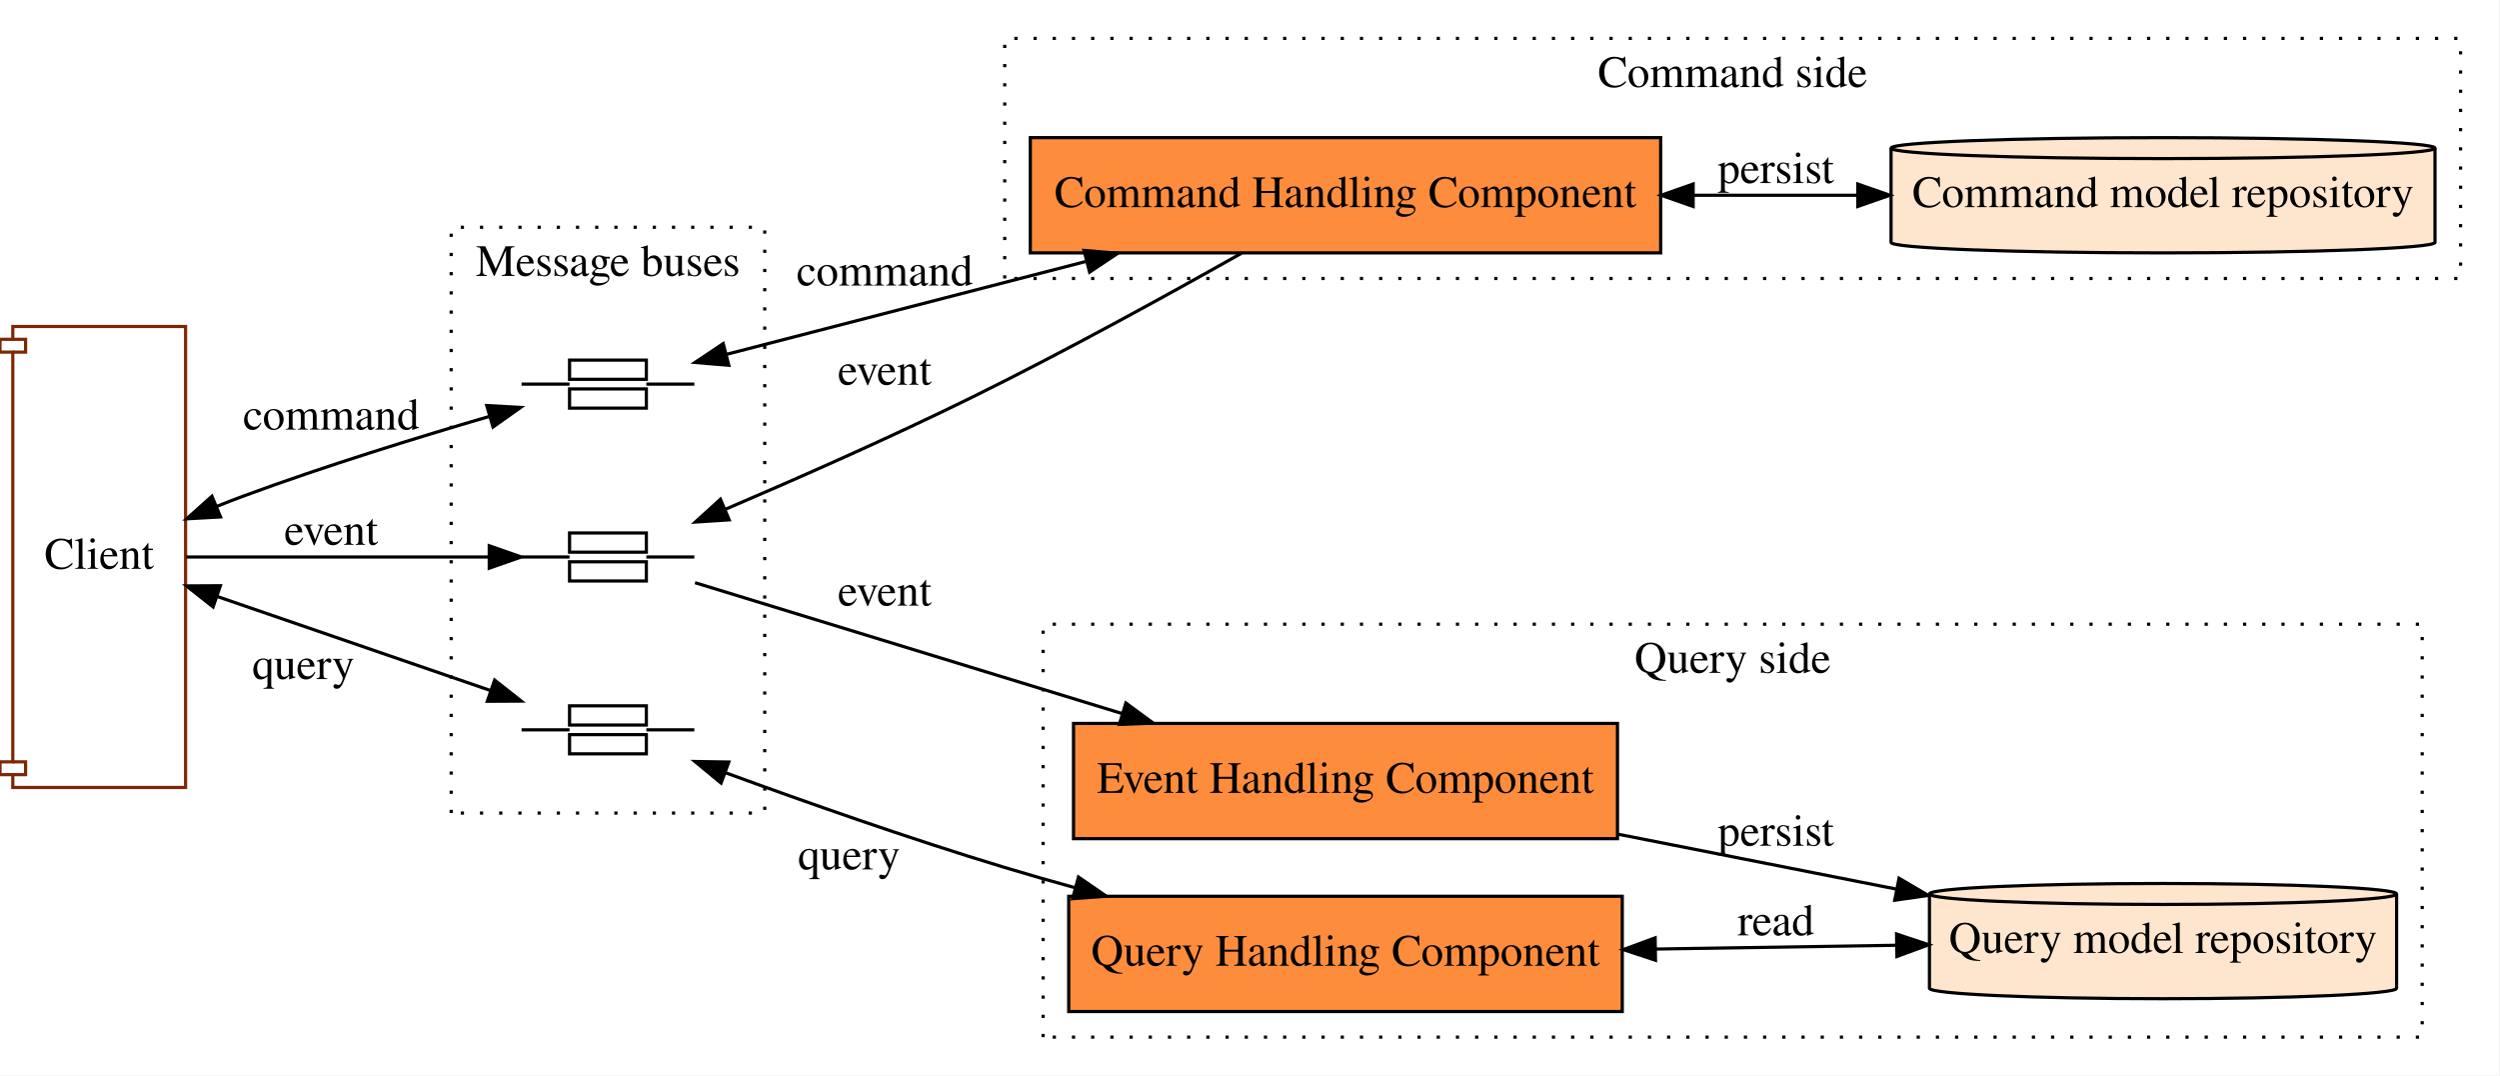
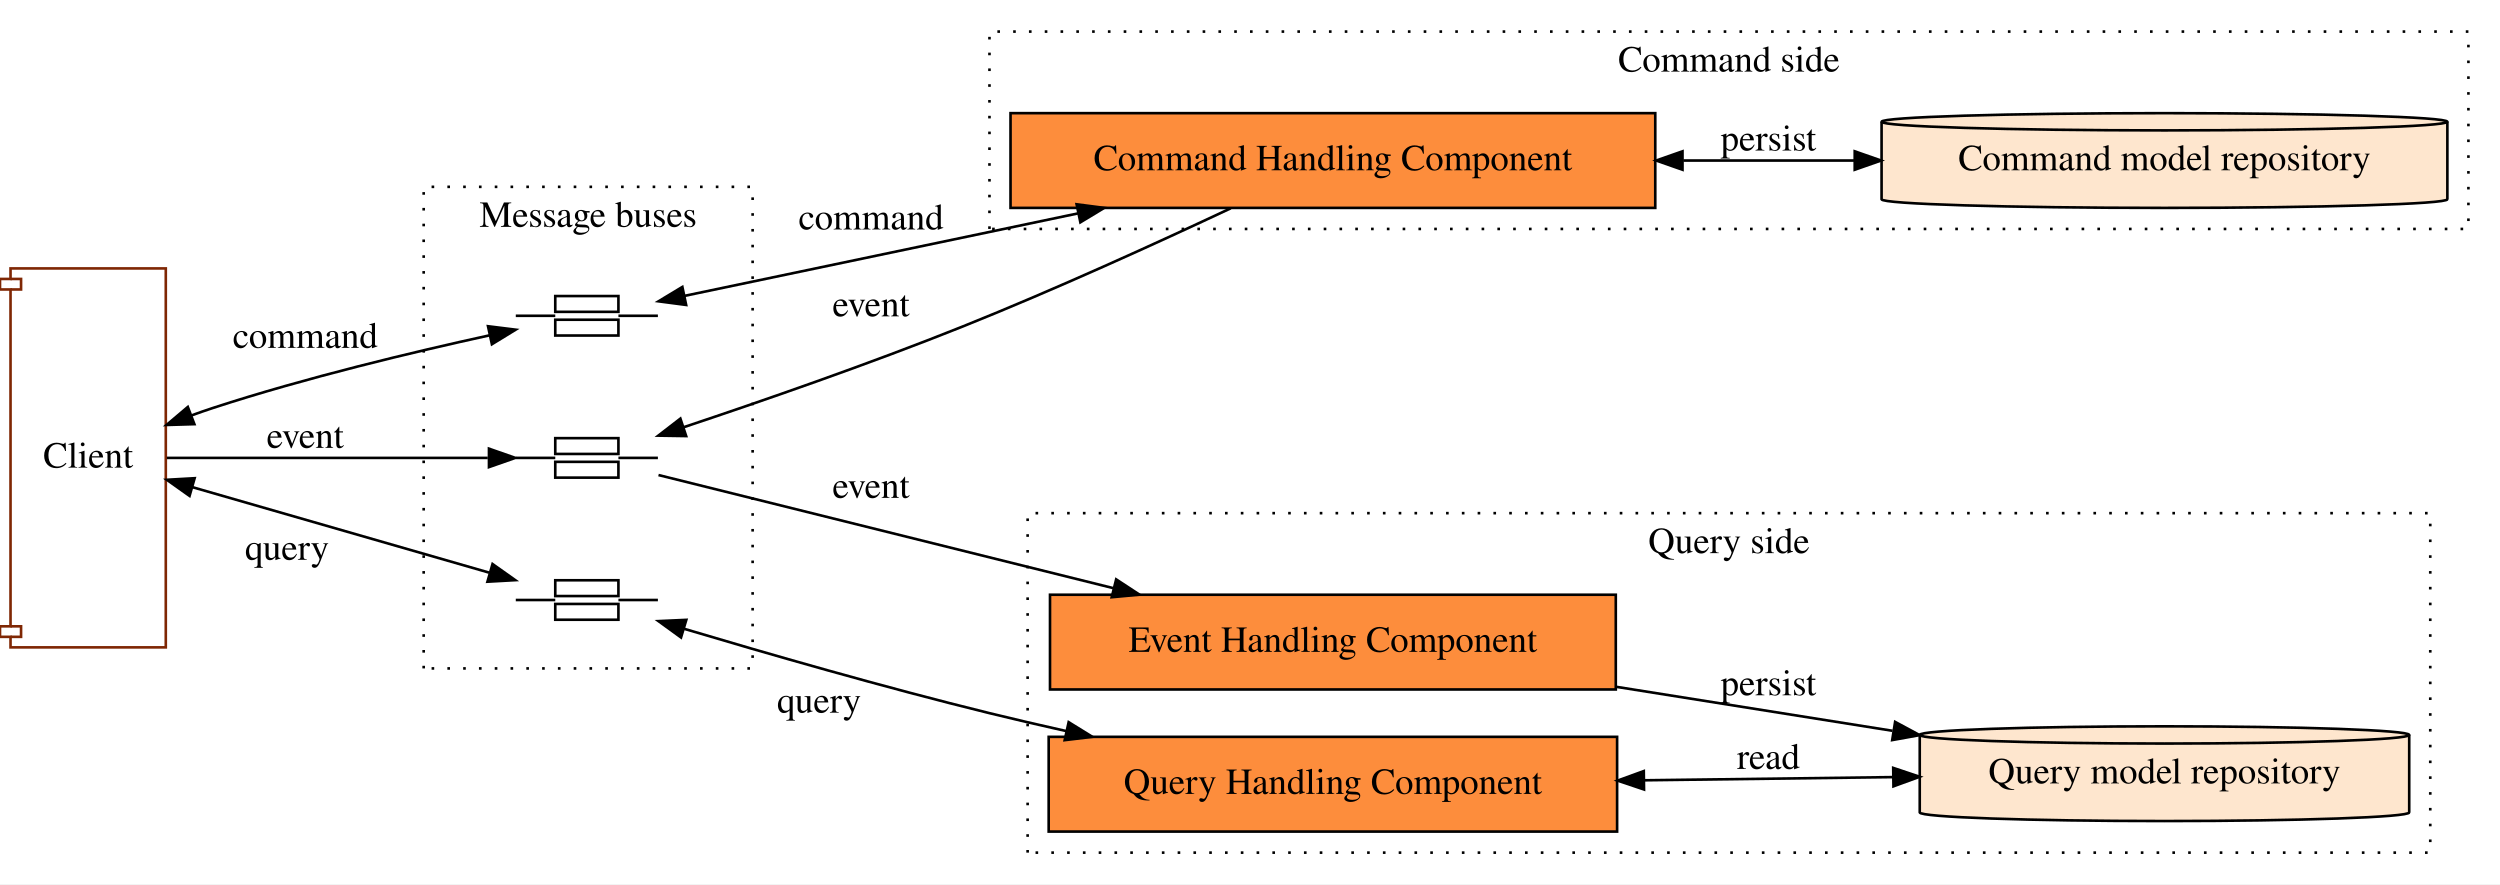
- <svg xmlns="http://www.w3.org/2000/svg" width="781pt" height="336pt" viewBox="0.00 0.00 781.00 336.00">
+ <svg xmlns="http://www.w3.org/2000/svg" width="950pt" height="336pt" viewBox="0.00 0.00 950.00 336.00">
  <g id="graph0" class="graph" transform="scale(1 1) rotate(0) translate(4 332)">
-     <polygon fill="white" stroke="transparent" points="-4,4 -4,-332 777,-332 777,4 -4,4" />
+     <polygon fill="white" stroke="transparent" points="-4,4 -4,-332 946,-332 946,4 -4,4" />
    <g id="clust1" class="cluster">
-       <polygon fill="none" stroke="black" stroke-dasharray="1,5" points="310,-245 310,-320 765,-320 765,-245 310,-245" />
-       <text text-anchor="middle" x="537.5" y="-304.8" font-family="Times,serif" font-size="14.00">Command side</text>
+       <polygon fill="none" stroke="black" stroke-dasharray="1,5" points="372,-245 372,-320 934,-320 934,-245 372,-245" />
+       <text text-anchor="middle" x="653" y="-304.8" font-family="Times,serif" font-size="14.00">Command side</text>
    </g>
    <g id="clust2" class="cluster">
-       <polygon fill="none" stroke="black" stroke-dasharray="1,5" points="322,-8 322,-137 753,-137 753,-8 322,-8" />
-       <text text-anchor="middle" x="537.5" y="-121.8" font-family="Times,serif" font-size="14.00">Query side</text>
+       <polygon fill="none" stroke="black" stroke-dasharray="1,5" points="386.5,-8 386.5,-137 919.5,-137 919.5,-8 386.5,-8" />
+       <text text-anchor="middle" x="653" y="-121.8" font-family="Times,serif" font-size="14.00">Query side</text>
    </g>
    <g id="clust3" class="cluster">
-       <polygon fill="none" stroke="black" stroke-dasharray="1,5" points="137,-78 137,-261 235,-261 235,-78 137,-78" />
-       <text text-anchor="middle" x="186" y="-245.8" font-family="Times,serif" font-size="14.00">Message buses</text>
+       <polygon fill="none" stroke="black" stroke-dasharray="1,5" points="157,-78 157,-261 282,-261 282,-78 157,-78" />
+       <text text-anchor="middle" x="219.5" y="-245.8" font-family="Times,serif" font-size="14.00">Message buses</text>
    </g>
    <g id="node1" class="node">
-       <polygon fill="#fd8d3c" stroke="black" points="515,-289 318,-289 318,-253 515,-253 515,-289" />
-       <text text-anchor="middle" x="416.5" y="-267.3" font-family="Times,serif" font-size="14.00">Command Handling Component</text>
+       <polygon fill="#fd8d3c" stroke="black" points="625,-289 380,-289 380,-253 625,-253 625,-289" />
+       <text text-anchor="middle" x="502.5" y="-267.3" font-family="Times,serif" font-size="14.00">Command Handling Component</text>
    </g>
    <g id="node2" class="node">
-       <path fill="#fee6ce" stroke="black" d="M757,-285.73C757,-287.53 718.9,-289 672,-289 625.1,-289 587,-287.53 587,-285.73 587,-285.73 587,-256.27 587,-256.27 587,-254.47 625.1,-253 672,-253 718.9,-253 757,-254.47 757,-256.27 757,-256.27 757,-285.73 757,-285.73" />
-       <path fill="none" stroke="black" d="M757,-285.73C757,-283.92 718.9,-282.45 672,-282.45 625.1,-282.45 587,-283.92 587,-285.73" />
-       <text text-anchor="middle" x="672" y="-267.3" font-family="Times,serif" font-size="14.00">Command model repository</text>
+       <path fill="#fee6ce" stroke="black" d="M926,-285.73C926,-287.53 877.82,-289 818.5,-289 759.18,-289 711,-287.53 711,-285.73 711,-285.73 711,-256.27 711,-256.27 711,-254.47 759.18,-253 818.5,-253 877.82,-253 926,-254.47 926,-256.27 926,-256.27 926,-285.73 926,-285.73" />
+       <path fill="none" stroke="black" d="M926,-285.73C926,-283.92 877.82,-282.45 818.5,-282.45 759.18,-282.45 711,-283.92 711,-285.73" />
+       <text text-anchor="middle" x="818.5" y="-267.3" font-family="Times,serif" font-size="14.00">Command model repository</text>
    </g>
    <g id="edge1" class="edge">
-       <path fill="none" stroke="black" d="M525.17,-271C542.18,-271 559.65,-271 576.34,-271" />
-       <polygon fill="black" stroke="black" points="525.15,-267.5 515.15,-271 525.15,-274.5 525.15,-267.5" />
-       <polygon fill="black" stroke="black" points="576.62,-274.5 586.62,-271 576.61,-267.5 576.62,-274.5" />
-       <text text-anchor="middle" x="551" y="-274.8" font-family="Times,serif" font-size="14.00">persist</text>
+       <path fill="none" stroke="black" d="M635.65,-271C657.19,-271 679.37,-271 700.51,-271" />
+       <polygon fill="black" stroke="black" points="635.35,-267.5 625.35,-271 635.35,-274.5 635.35,-267.5" />
+       <polygon fill="black" stroke="black" points="700.79,-274.5 710.79,-271 700.79,-267.5 700.79,-274.5" />
+       <text text-anchor="middle" x="668" y="-274.8" font-family="Times,serif" font-size="14.00">persist</text>
    </g>
    <g id="node9" class="node">
-       <polygon fill="none" stroke="black" points="174,-159.5 198,-159.5 198,-165.5 174,-165.5 174,-159.5" />
-       <polygon fill="none" stroke="black" points="174,-150.5 198,-150.5 198,-156.5 174,-156.5 174,-150.5" />
-       <polyline fill="none" stroke="black" points="198,-158 213,-158 " />
-       <polyline fill="none" stroke="black" points="159,-158 174,-158 " />
+       <polygon fill="none" stroke="black" points="207,-159.5 231,-159.5 231,-165.5 207,-165.5 207,-159.5" />
+       <polygon fill="none" stroke="black" points="207,-150.5 231,-150.5 231,-156.5 207,-156.5 207,-150.5" />
+       <polyline fill="none" stroke="black" points="231,-158 246,-158 " />
+       <polyline fill="none" stroke="black" points="192,-158 207,-158 " />
    </g>
    <g id="edge6" class="edge">
-       <path fill="none" stroke="black" d="M384.01,-252.9C360.99,-239.9 328.89,-222.24 300,-208 274.52,-195.44 245.17,-182.5 222.77,-172.93" />
-       <polygon fill="black" stroke="black" points="223.89,-169.6 213.31,-168.91 221.15,-176.04 223.89,-169.6" />
-       <text text-anchor="middle" x="272.5" y="-211.8" font-family="Times,serif" font-size="14.00">event</text>
+       <path fill="none" stroke="black" d="M463.69,-252.86C435.84,-239.77 396.9,-222 362,-208 326.3,-193.69 284.73,-179.31 255.82,-169.67" />
+       <polygon fill="black" stroke="black" points="256.75,-166.29 246.16,-166.46 254.55,-172.93 256.75,-166.29" />
+       <text text-anchor="middle" x="327" y="-211.8" font-family="Times,serif" font-size="14.00">event</text>
    </g>
    <g id="node4" class="node">
-       <polygon fill="#fd8d3c" stroke="black" points="501.5,-106 331.5,-106 331.5,-70 501.5,-70 501.5,-106" />
-       <text text-anchor="middle" x="416.5" y="-84.3" font-family="Times,serif" font-size="14.00">Event Handling Component</text>
+       <polygon fill="#fd8d3c" stroke="black" points="610,-106 395,-106 395,-70 610,-70 610,-106" />
+       <text text-anchor="middle" x="502.5" y="-84.3" font-family="Times,serif" font-size="14.00">Event Handling Component</text>
    </g>
    <g id="node6" class="node">
-       <path fill="#fee6ce" stroke="black" d="M745,-52.73C745,-54.53 712.28,-56 672,-56 631.72,-56 599,-54.53 599,-52.73 599,-52.73 599,-23.27 599,-23.27 599,-21.47 631.72,-20 672,-20 712.28,-20 745,-21.47 745,-23.27 745,-23.27 745,-52.73 745,-52.73" />
-       <path fill="none" stroke="black" d="M745,-52.73C745,-50.92 712.28,-49.45 672,-49.45 631.72,-49.45 599,-50.92 599,-52.73" />
-       <text text-anchor="middle" x="672" y="-34.3" font-family="Times,serif" font-size="14.00">Query model repository</text>
+       <path fill="#fee6ce" stroke="black" d="M911.5,-52.73C911.5,-54.53 869.82,-56 818.5,-56 767.18,-56 725.5,-54.53 725.5,-52.73 725.5,-52.73 725.5,-23.27 725.5,-23.27 725.5,-21.47 767.18,-20 818.5,-20 869.82,-20 911.5,-21.47 911.5,-23.27 911.5,-23.27 911.5,-52.73 911.5,-52.73" />
+       <path fill="none" stroke="black" d="M911.5,-52.73C911.5,-50.92 869.82,-49.45 818.5,-49.45 767.18,-49.45 725.5,-50.92 725.5,-52.73" />
+       <text text-anchor="middle" x="818.5" y="-34.3" font-family="Times,serif" font-size="14.00">Query model repository</text>
    </g>
    <g id="edge3" class="edge">
-       <path fill="none" stroke="black" d="M501.56,-71.42C529.54,-65.9 560.67,-59.76 588.53,-54.27" />
-       <polygon fill="black" stroke="black" points="589.5,-57.64 598.63,-52.27 588.15,-50.77 589.5,-57.64" />
-       <text text-anchor="middle" x="551" y="-67.8" font-family="Times,serif" font-size="14.00">persist</text>
+       <path fill="none" stroke="black" d="M610.24,-71C644.16,-65.6 681.58,-59.64 715.17,-54.29" />
+       <polygon fill="black" stroke="black" points="716.14,-57.68 725.47,-52.65 715.04,-50.77 716.14,-57.68" />
+       <text text-anchor="middle" x="668" y="-67.8" font-family="Times,serif" font-size="14.00">persist</text>
    </g>
    <g id="node5" class="node">
-       <polygon fill="#fd8d3c" stroke="black" points="503,-52 330,-52 330,-16 503,-16 503,-52" />
-       <text text-anchor="middle" x="416.5" y="-30.3" font-family="Times,serif" font-size="14.00">Query Handling Component</text>
+       <polygon fill="#fd8d3c" stroke="black" points="610.5,-52 394.5,-52 394.5,-16 610.5,-16 610.5,-52" />
+       <text text-anchor="middle" x="502.5" y="-30.3" font-family="Times,serif" font-size="14.00">Query Handling Component</text>
    </g>
    <g id="edge4" class="edge">
-       <path fill="none" stroke="black" d="M513.62,-35.52C538.35,-35.91 564.72,-36.32 588.68,-36.7" />
-       <polygon fill="black" stroke="black" points="513.38,-32.01 503.32,-35.35 513.27,-39.01 513.38,-32.01" />
-       <polygon fill="black" stroke="black" points="588.73,-40.2 598.78,-36.86 588.84,-33.2 588.73,-40.2" />
-       <text text-anchor="middle" x="551" y="-39.8" font-family="Times,serif" font-size="14.00">read</text>
+       <path fill="none" stroke="black" d="M620.83,-35.49C651.89,-35.89 685.17,-36.31 715.35,-36.7" />
+       <polygon fill="black" stroke="black" points="620.73,-31.99 610.68,-35.37 620.64,-38.99 620.73,-31.99" />
+       <polygon fill="black" stroke="black" points="715.42,-40.2 725.46,-36.83 715.51,-33.2 715.42,-40.2" />
+       <text text-anchor="middle" x="668" y="-39.8" font-family="Times,serif" font-size="14.00">read</text>
    </g>
    <g id="node8" class="node">
-       <polygon fill="none" stroke="black" points="174,-213.5 198,-213.5 198,-219.5 174,-219.5 174,-213.5" />
-       <polygon fill="none" stroke="black" points="174,-204.5 198,-204.5 198,-210.5 174,-210.5 174,-204.5" />
-       <polyline fill="none" stroke="black" points="198,-212 213,-212 " />
-       <polyline fill="none" stroke="black" points="159,-212 174,-212 " />
+       <polygon fill="none" stroke="black" points="207,-213.5 231,-213.5 231,-219.5 207,-219.5 207,-213.5" />
+       <polygon fill="none" stroke="black" points="207,-204.5 231,-204.5 231,-210.5 207,-210.5 207,-204.5" />
+       <polyline fill="none" stroke="black" points="231,-212 246,-212 " />
+       <polyline fill="none" stroke="black" points="192,-212 207,-212 " />
    </g>
    <g id="edge9" class="edge">
-       <path fill="none" stroke="black" d="M223.22,-221.35C253.25,-229.11 297.03,-240.41 335.24,-250.28" />
-       <polygon fill="black" stroke="black" points="223.77,-217.88 213.21,-218.77 222.02,-224.66 223.77,-217.88" />
-       <polygon fill="black" stroke="black" points="334.78,-253.77 345.34,-252.88 336.53,-246.99 334.78,-253.77" />
-       <text text-anchor="middle" x="272.5" y="-242.8" font-family="Times,serif" font-size="14.00">command</text>
+       <path fill="none" stroke="black" d="M256.07,-219.56C293.68,-227.44 354.22,-240.13 405.77,-250.94" />
+       <polygon fill="black" stroke="black" points="256.74,-216.12 246.23,-217.5 255.3,-222.97 256.74,-216.12" />
+       <polygon fill="black" stroke="black" points="405.11,-254.37 415.61,-253 406.54,-247.52 405.11,-254.37" />
+       <text text-anchor="middle" x="327" y="-244.8" font-family="Times,serif" font-size="14.00">command</text>
    </g>
    <g id="edge7" class="edge">
-       <path fill="none" stroke="black" d="M213.21,-149.97C245.54,-140.07 301.73,-122.85 346.69,-109.08" />
-       <polygon fill="black" stroke="black" points="347.86,-112.38 356.4,-106.11 345.81,-105.69 347.86,-112.38" />
-       <text text-anchor="middle" x="272.5" y="-142.8" font-family="Times,serif" font-size="14.00">event</text>
+       <path fill="none" stroke="black" d="M246.23,-151.48C285.26,-141.77 360.32,-123.11 418.99,-108.52" />
+       <polygon fill="black" stroke="black" points="420.14,-111.84 429,-106.03 418.45,-105.05 420.14,-111.84" />
+       <text text-anchor="middle" x="327" y="-142.8" font-family="Times,serif" font-size="14.00">event</text>
    </g>
    <g id="node10" class="node">
-       <polygon fill="none" stroke="black" points="174,-105.5 198,-105.5 198,-111.5 174,-111.5 174,-105.5" />
-       <polygon fill="none" stroke="black" points="174,-96.5 198,-96.5 198,-102.5 174,-102.5 174,-96.5" />
-       <polyline fill="none" stroke="black" points="198,-104 213,-104 " />
-       <polyline fill="none" stroke="black" points="159,-104 174,-104 " />
+       <polygon fill="none" stroke="black" points="207,-105.5 231,-105.5 231,-111.5 207,-111.5 207,-105.5" />
+       <polygon fill="none" stroke="black" points="207,-96.5 231,-96.5 231,-102.5 207,-102.5 207,-96.5" />
+       <polyline fill="none" stroke="black" points="231,-104 246,-104 " />
+       <polyline fill="none" stroke="black" points="192,-104 207,-104 " />
    </g>
    <g id="edge11" class="edge">
-       <path fill="none" stroke="black" d="M222.73,-90.6C247.14,-81.67 280.31,-69.97 310,-61 317.11,-58.85 324.52,-56.73 331.98,-54.67" />
-       <polygon fill="black" stroke="black" points="221.35,-87.37 213.18,-94.11 223.77,-93.94 221.35,-87.37" />
-       <polygon fill="black" stroke="black" points="333.05,-58.01 341.78,-52.01 331.21,-51.25 333.05,-58.01" />
-       <text text-anchor="middle" x="261.35" y="-60.39" font-family="Times,serif" font-size="14.00">query</text>
+       <path fill="none" stroke="black" d="M256.03,-93.04C286.71,-83.89 332.04,-70.81 372,-61 381.45,-58.68 391.32,-56.39 401.21,-54.18" />
+       <polygon fill="black" stroke="black" points="254.79,-89.76 246.21,-95.98 256.8,-96.46 254.79,-89.76" />
+       <polygon fill="black" stroke="black" points="402.09,-57.57 411.1,-52 400.58,-50.74 402.09,-57.57" />
+       <text text-anchor="middle" x="307.25" y="-61.18" font-family="Times,serif" font-size="14.00">query</text>
    </g>
    <g id="node11" class="node">
-       <polygon fill="none" stroke="#7f2704" points="54,-230 0,-230 0,-226 -4,-226 -4,-222 0,-222 0,-94 -4,-94 -4,-90 0,-90 0,-86 54,-86 54,-230" />
+       <polygon fill="none" stroke="#7f2704" points="59,-230 0,-230 0,-226 -4,-226 -4,-222 0,-222 0,-94 -4,-94 -4,-90 0,-90 0,-86 59,-86 59,-230" />
      <polyline fill="none" stroke="#7f2704" points="0,-226 4,-226 4,-222 0,-222 " />
      <polyline fill="none" stroke="#7f2704" points="0,-94 4,-94 4,-90 0,-90 " />
-       <text text-anchor="middle" x="27" y="-154.3" font-family="Times,serif" font-size="14.00">Client</text>
+       <text text-anchor="middle" x="29.5" y="-154.3" font-family="Times,serif" font-size="14.00">Client</text>
    </g>
    <g id="edge8" class="edge">
-       <path fill="none" stroke="black" d="M63.73,-173.8C66.51,-174.92 69.29,-176 72,-177 97.39,-186.38 126.59,-195.38 148.95,-201.91" />
-       <polygon fill="black" stroke="black" points="64.92,-170.51 54.34,-169.92 62.24,-176.98 64.92,-170.51" />
-       <polygon fill="black" stroke="black" points="148.12,-205.31 158.7,-204.72 150.07,-198.59 148.12,-205.31" />
-       <text text-anchor="middle" x="99.5" y="-197.8" font-family="Times,serif" font-size="14.00">command</text>
+       <path fill="none" stroke="black" d="M68.7,-174.12C71.49,-175.14 74.28,-176.11 77,-177 112.13,-188.47 153.23,-198.27 181.96,-204.56" />
+       <polygon fill="black" stroke="black" points="69.87,-170.82 59.28,-170.51 67.37,-177.36 69.87,-170.82" />
+       <polygon fill="black" stroke="black" points="181.44,-208.03 191.95,-206.72 182.92,-201.19 181.44,-208.03" />
+       <text text-anchor="middle" x="112" y="-199.8" font-family="Times,serif" font-size="14.00">command</text>
    </g>
    <g id="edge12" class="edge">
-       <path fill="none" stroke="black" d="M54.28,-158C80.17,-158 119.93,-158 148.8,-158" />
-       <polygon fill="black" stroke="black" points="148.9,-161.5 158.9,-158 148.9,-154.5 148.9,-161.5" />
-       <text text-anchor="middle" x="99.5" y="-161.8" font-family="Times,serif" font-size="14.00">event</text>
+       <path fill="none" stroke="black" d="M59.39,-158C92.16,-158 145.66,-158 181.35,-158" />
+       <polygon fill="black" stroke="black" points="181.81,-161.5 191.81,-158 181.81,-154.5 181.81,-161.5" />
+       <text text-anchor="middle" x="112" y="-161.8" font-family="Times,serif" font-size="14.00">event</text>
    </g>
    <g id="edge10" class="edge">
-       <path fill="none" stroke="black" d="M64.02,-145.61C89.58,-136.82 123.74,-125.07 149.24,-116.3" />
-       <polygon fill="black" stroke="black" points="62.6,-142.4 54.28,-148.96 64.87,-149.02 62.6,-142.4" />
-       <polygon fill="black" stroke="black" points="150.58,-119.54 158.9,-112.98 148.3,-112.92 150.58,-119.54" />
-       <text text-anchor="middle" x="90.8" y="-119.87" font-family="Times,serif" font-size="14.00">query</text>
+       <path fill="none" stroke="black" d="M69.23,-146.84C102.32,-137.31 149.56,-123.71 181.87,-114.4" />
+       <polygon fill="black" stroke="black" points="68.03,-143.55 59.39,-149.68 69.96,-150.28 68.03,-143.55" />
+       <polygon fill="black" stroke="black" points="183.16,-117.67 191.81,-111.54 181.23,-110.95 183.16,-117.67" />
+       <text text-anchor="middle" x="105.08" y="-119.27" font-family="Times,serif" font-size="14.00">query</text>
    </g>
  </g>
</svg>
